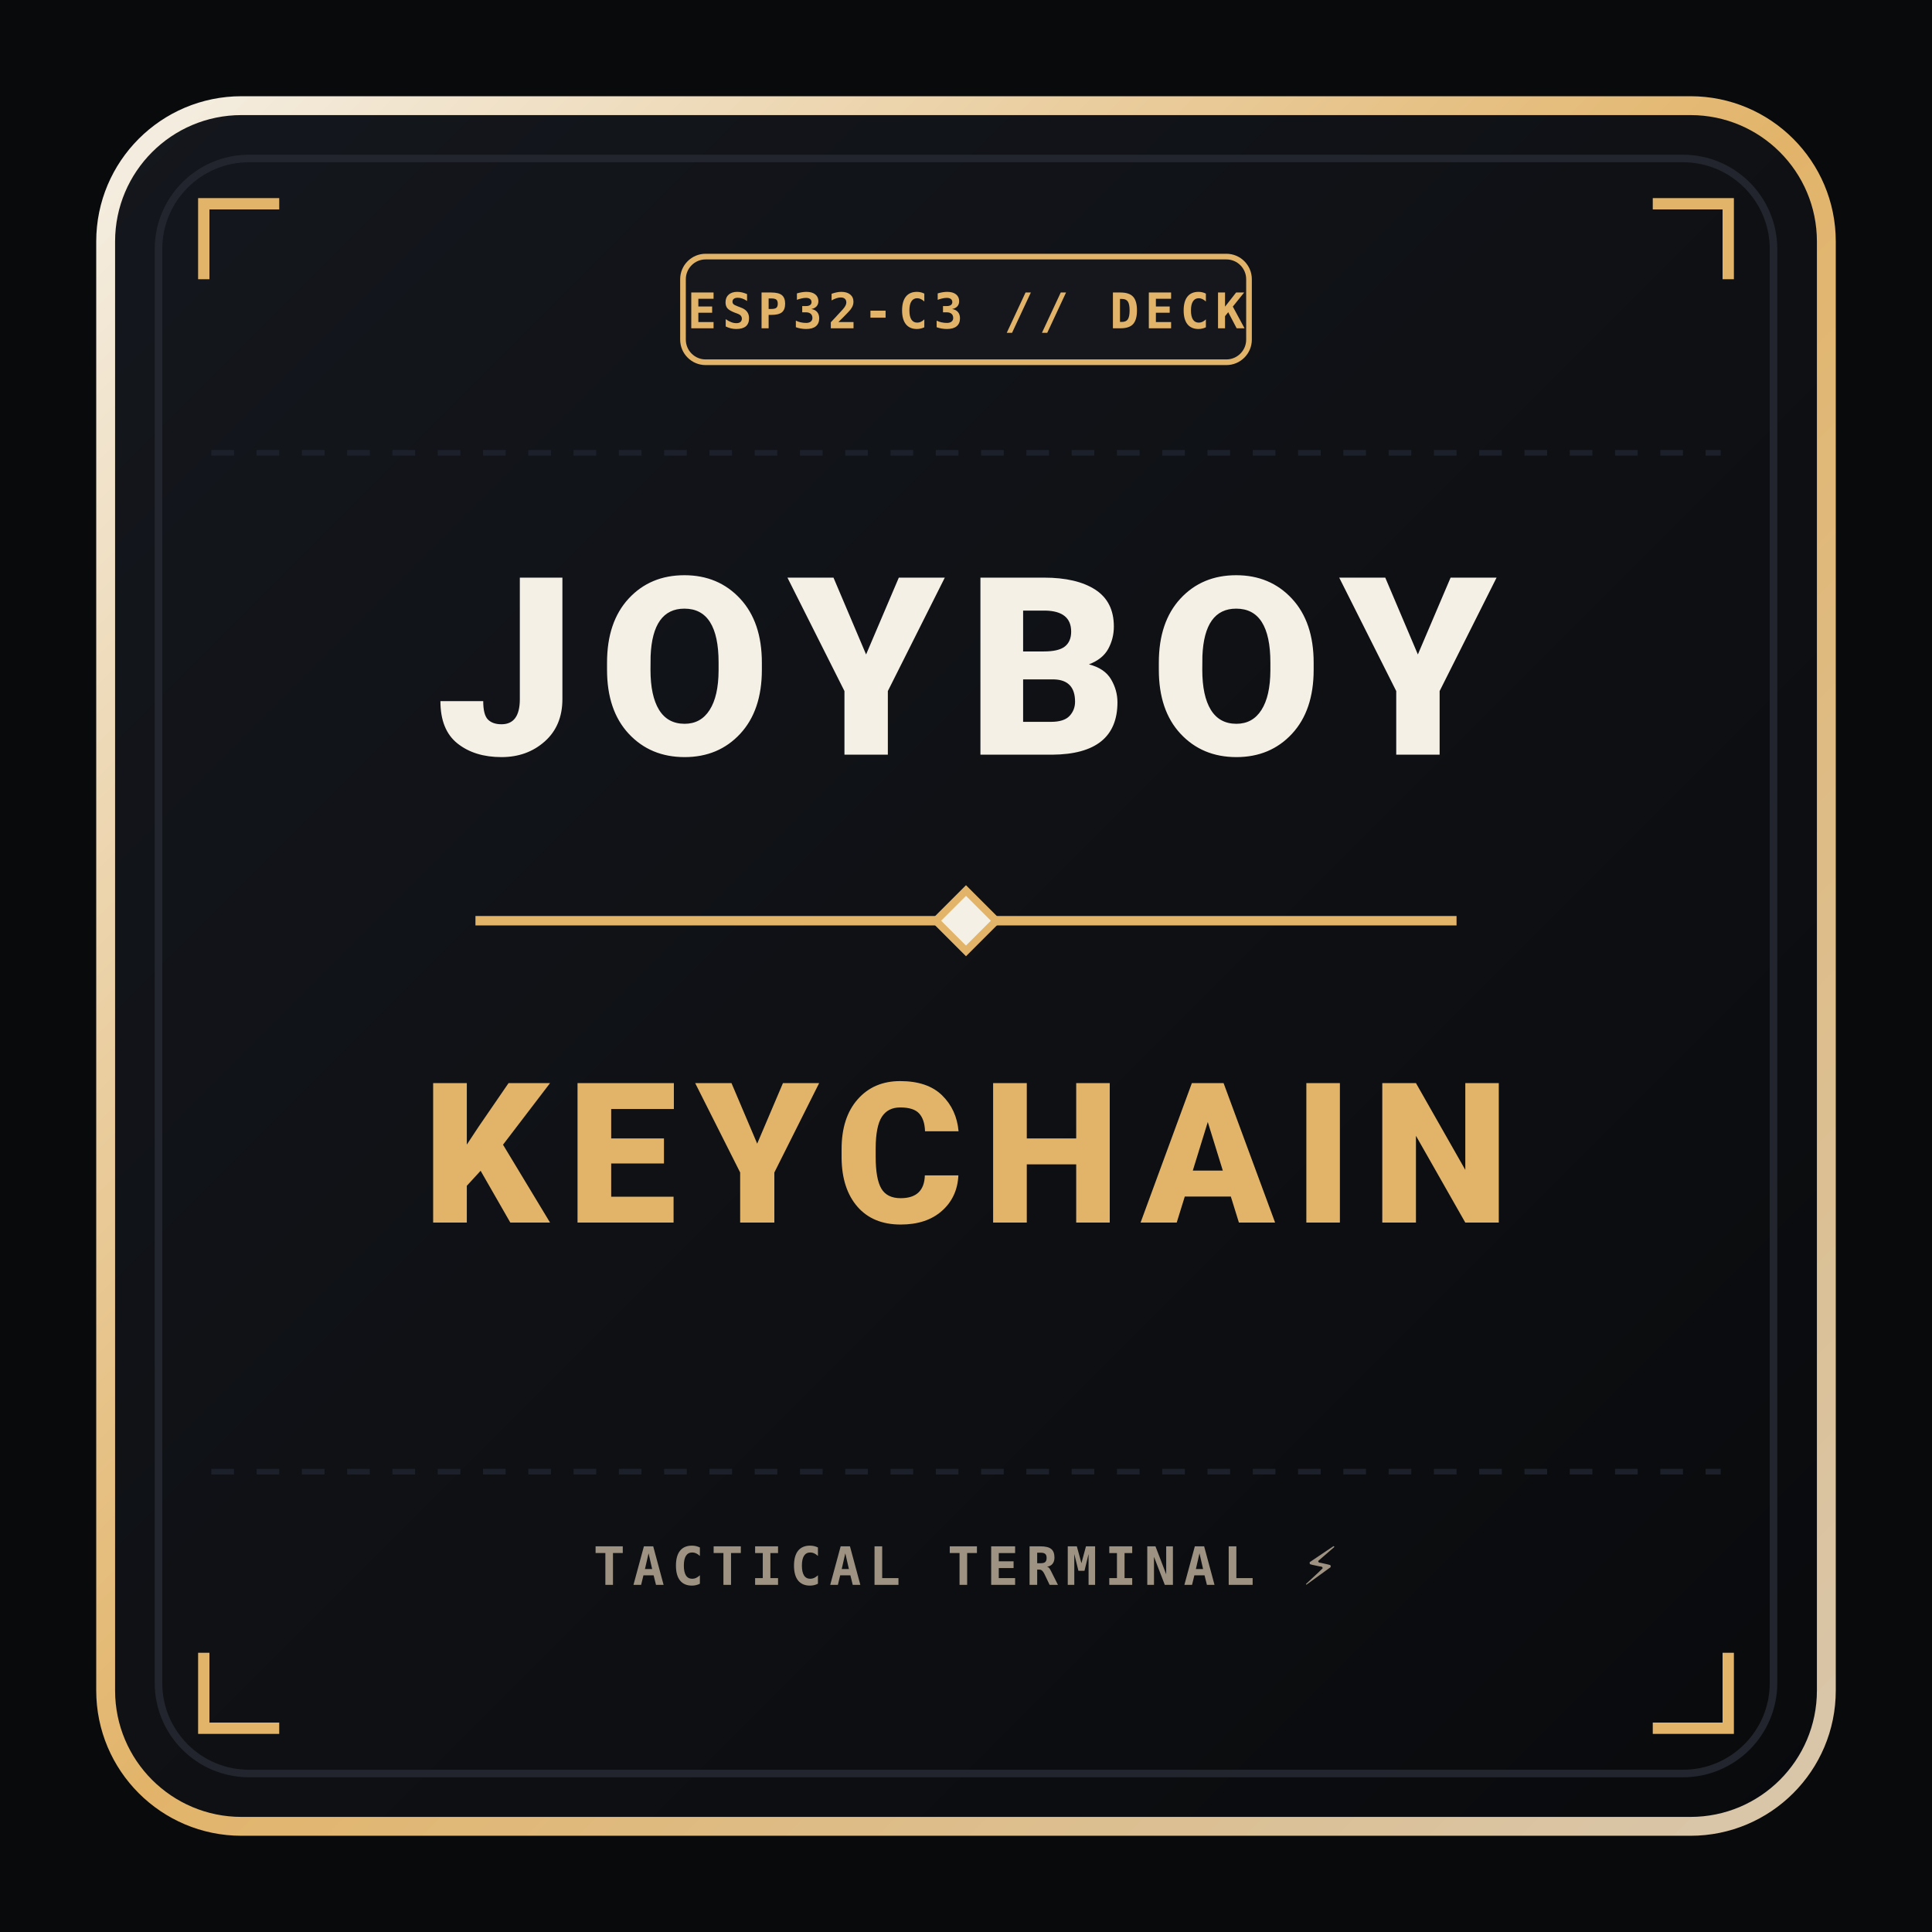
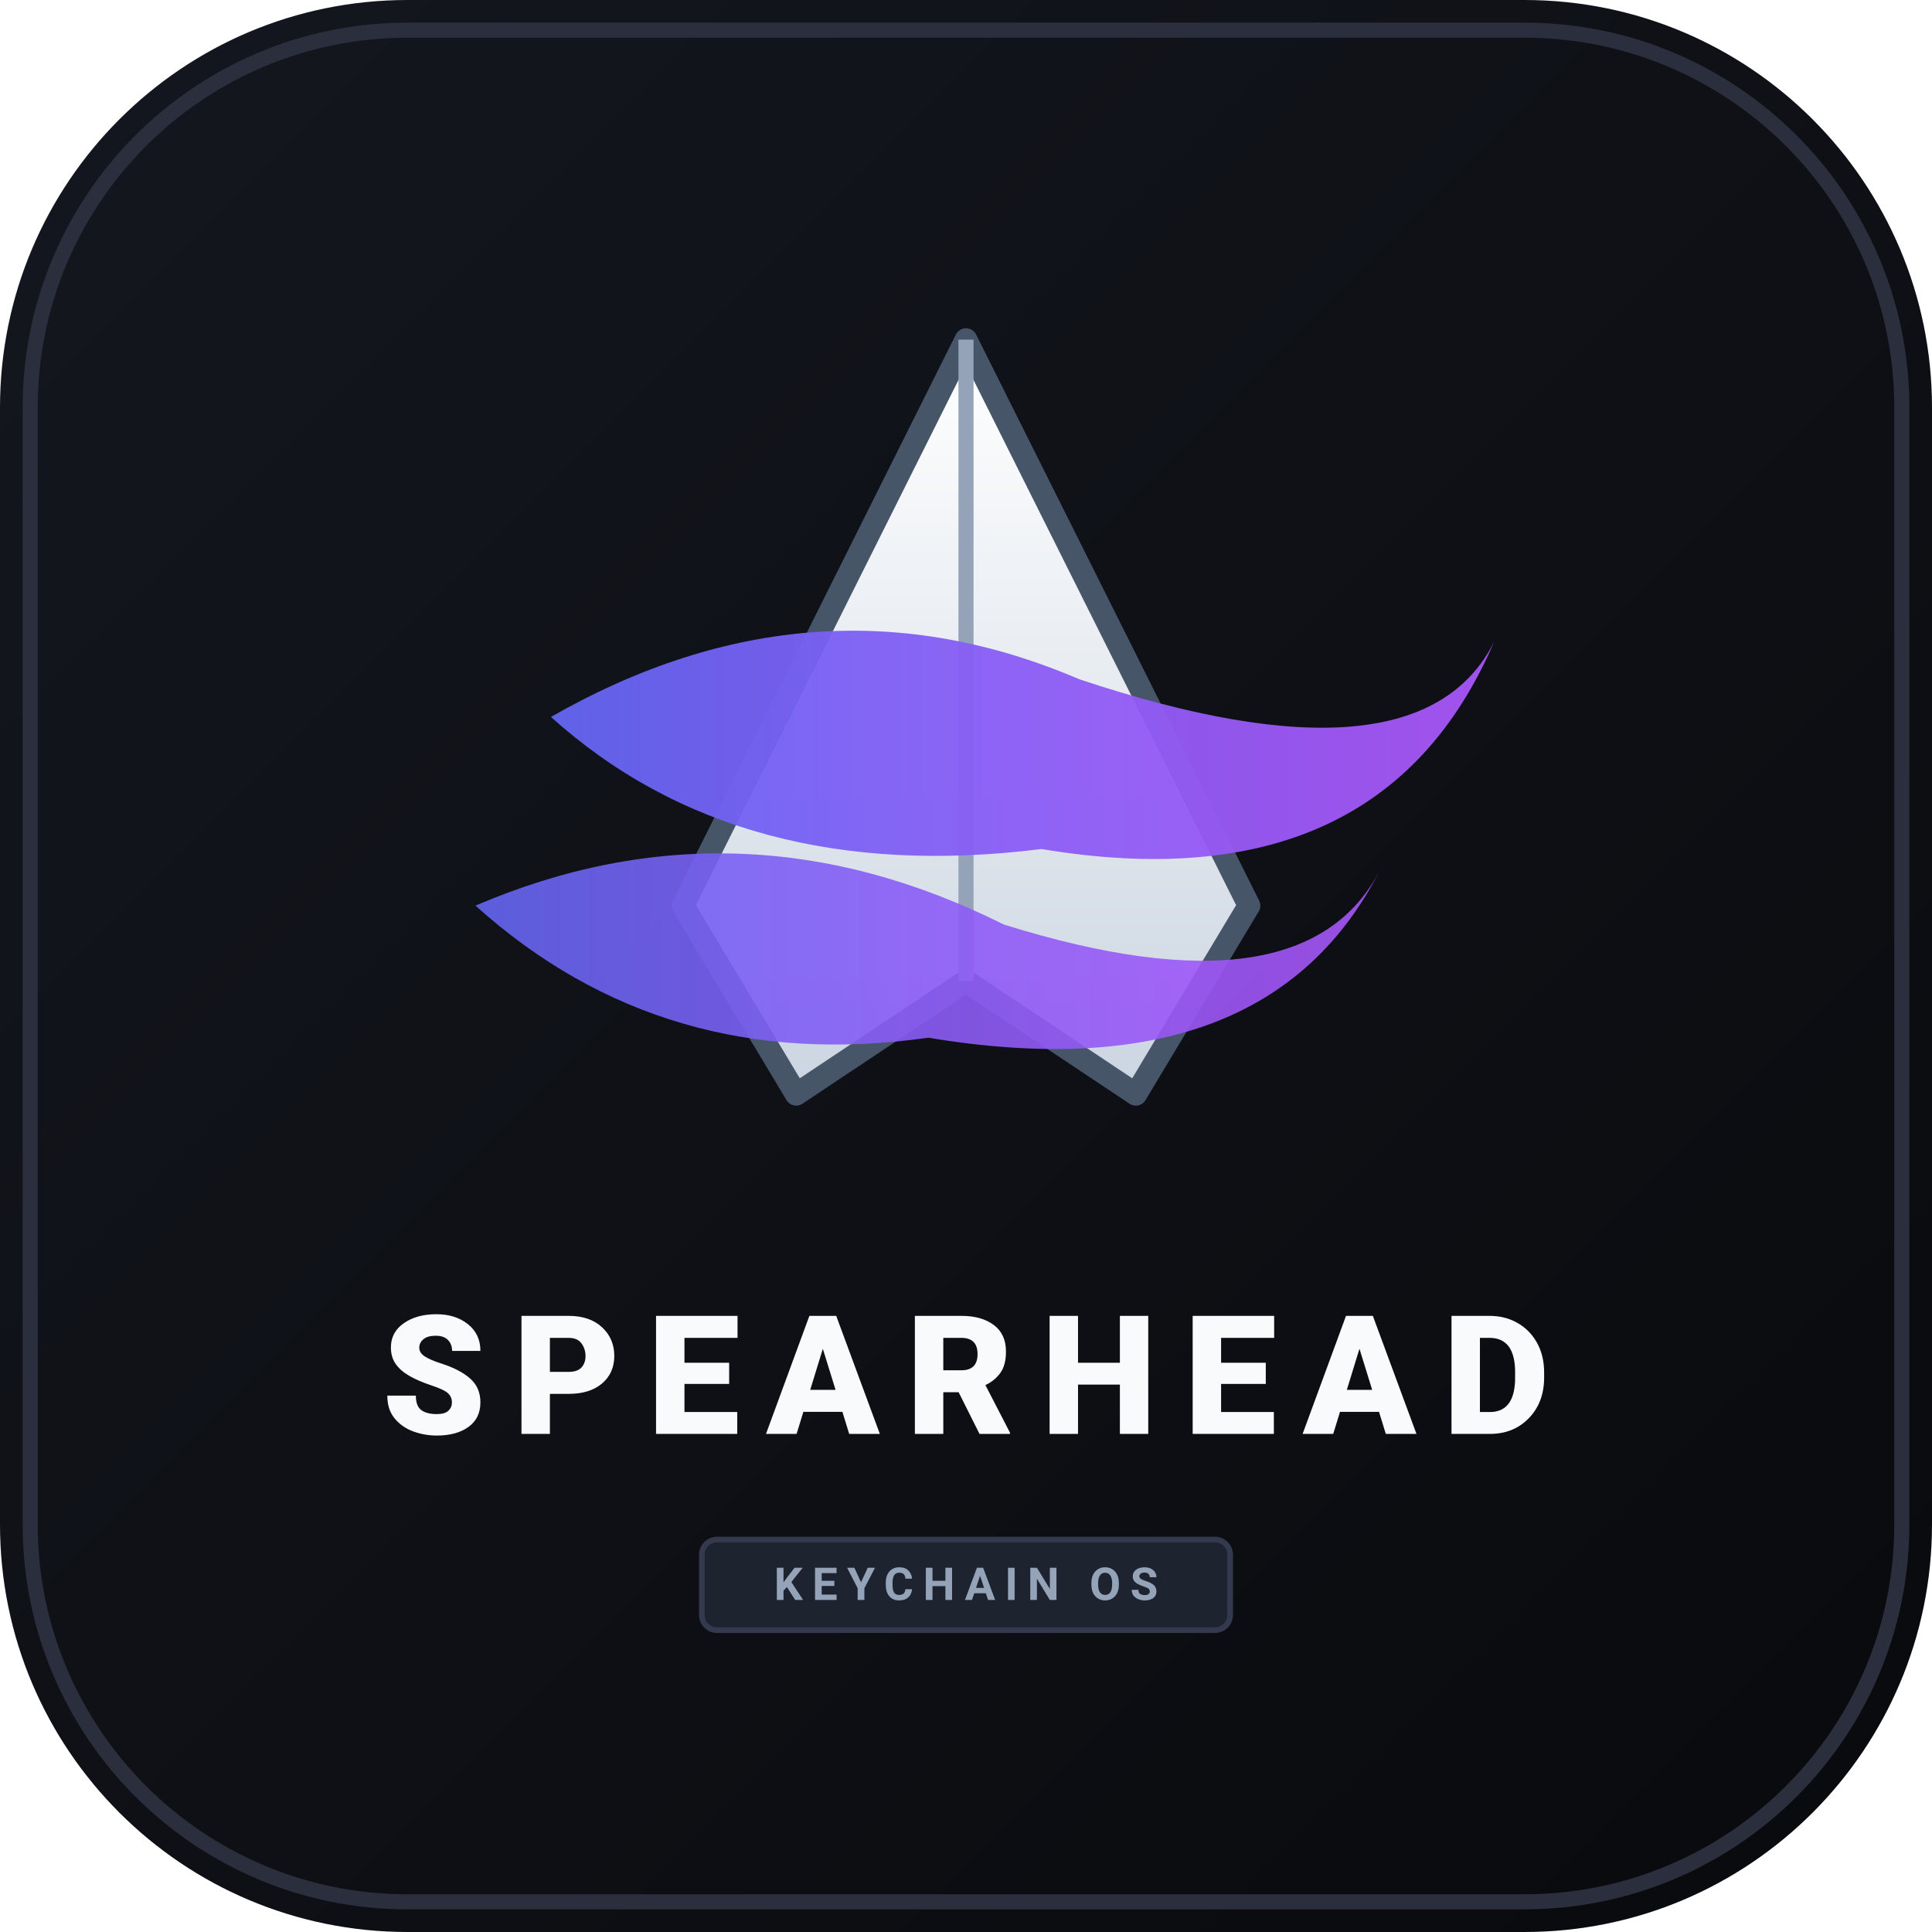
<svg xmlns="http://www.w3.org/2000/svg" viewBox="0 0 512 512" width="512" height="512">
  <defs>
    <linearGradient id="bgGrad" x1="0%" y1="0%" x2="100%" y2="100%">
-       <stop offset="0%" stop-color="#14171d" />
-       <stop offset="100%" stop-color="#090a0c" />
+       <stop offset="0%" stop-color="#14171f" />
+       <stop offset="100%" stop-color="#090a0d" />
    </linearGradient>
-     <linearGradient id="borderGrad" x1="0%" y1="0%" x2="100%" y2="100%">
-       <stop offset="0%" stop-color="#f5f0e6" />
-       <stop offset="50%" stop-color="#e2b46a" />
-       <stop offset="100%" stop-color="#d8c7ad" />
+     <linearGradient id="accentGrad" x1="0%" y1="0%" x2="100%" y2="0%">
+       <stop offset="0%" stop-color="#6366f1" />
+       <stop offset="50%" stop-color="#8b5cf6" />
+       <stop offset="100%" stop-color="#a855f7" />
+     </linearGradient>
+     <linearGradient id="silverGrad" x1="0%" y1="0%" x2="0%" y2="100%">
+       <stop offset="0%" stop-color="#ffffff" />
+       <stop offset="100%" stop-color="#cbd5e1" />
    </linearGradient>
  </defs>
-   <rect width="512" height="512" fill="#090a0c" />
-   <rect x="28" y="28" width="456" height="456" rx="36" fill="url(#bgGrad)" stroke="url(#borderGrad)" stroke-width="5" />
-   <rect x="42" y="42" width="428" height="428" rx="24" fill="none" stroke="#22252d" stroke-width="2" />
-   <line x1="56" y1="120" x2="456" y2="120" stroke="#1c202a" stroke-width="1.5" stroke-dasharray="6,6" />
-   <line x1="56" y1="390" x2="456" y2="390" stroke="#1c202a" stroke-width="1.5" stroke-dasharray="6,6" />
-   <rect x="181" y="68" width="150" height="28" rx="6" fill="#15171d" stroke="#e2b46a" stroke-width="1.5" />
-   <text x="256" y="87" fill="#e2b46a" font-family="'JetBrains Mono', 'SF Mono', Consolas, monospace" font-size="13" font-weight="bold" text-anchor="middle" letter-spacing="1.5">ESP32-C3 // DECK</text>
-   <text x="256" y="200" fill="#f5f0e6" font-family="-apple-system, BlinkMacSystemFont, 'Segoe UI', Roboto, sans-serif" font-size="66" font-weight="900" text-anchor="middle" letter-spacing="6">JOYBOY</text>
-   <line x1="126" y1="244" x2="386" y2="244" stroke="#e2b46a" stroke-width="2.5" />
-   <polygon points="256,236 264,244 256,252 248,244" fill="#f5f0e6" stroke="#e2b46a" stroke-width="2" />
-   <text x="256" y="324" fill="#e2b46a" font-family="-apple-system, BlinkMacSystemFont, 'Segoe UI', Roboto, sans-serif" font-size="52" font-weight="800" text-anchor="middle" letter-spacing="5">KEYCHAIN</text>
-   <text x="256" y="420" fill="#9e9382" font-family="'JetBrains Mono', 'SF Mono', Consolas, monospace" font-size="14" font-weight="bold" text-anchor="middle" letter-spacing="2">TACTICAL TERMINAL ⚡</text>
-   <path d="M 54 74 L 54 54 L 74 54" fill="none" stroke="#e2b46a" stroke-width="3" />
-   <path d="M 458 74 L 458 54 L 438 54" fill="none" stroke="#e2b46a" stroke-width="3" />
-   <path d="M 54 438 L 54 458 L 74 458" fill="none" stroke="#e2b46a" stroke-width="3" />
-   <path d="M 458 438 L 458 458 L 438 458" fill="none" stroke="#e2b46a" stroke-width="3" />
+   <rect width="512" height="512" rx="108" fill="url(#bgGrad)" />
+   <rect x="8" y="8" width="496" height="496" rx="100" fill="none" stroke="#2a2e3d" stroke-width="4" />
+   <g transform="translate(256, 210)">
+     <path d="M0 -120 L75 30 L45 80 L0 50 L-45 80 L-75 30 Z" fill="url(#silverGrad)" stroke="#475569" stroke-width="6" stroke-linejoin="round" />
+     <path d="M0 -120 L0 50" stroke="#94a3b8" stroke-width="4" />
+     <path d="M-110 -20 Q -40 -60 30 -30 Q 120 0 140 -40 Q 110 30 20 15 Q -60 25 -110 -20 Z" fill="url(#accentGrad)" opacity="0.95" />
+     <path d="M-130 30 Q -60 0 10 35 Q 90 60 110 20 Q 80 80 -10 65 Q -80 75 -130 30 Z" fill="url(#accentGrad)" opacity="0.9" />
+   </g>
+   <text x="256" y="380" font-family="-apple-system, BlinkMacSystemFont, 'Segoe UI', Roboto, 'Inter', sans-serif" font-size="44" font-weight="900" fill="#f8fafc" text-anchor="middle" letter-spacing="7">SPEARHEAD</text>
+   <rect x="186" y="408" width="140" height="24" rx="4" fill="#1e2330" stroke="#333a4d" stroke-width="1.5" />
+   <text x="256" y="424" font-family="-apple-system, BlinkMacSystemFont, 'Segoe UI', Roboto, 'Inter', sans-serif" font-size="12" font-weight="700" fill="#94a3b8" text-anchor="middle" letter-spacing="2.5">KEYCHAIN OS</text>
</svg>
